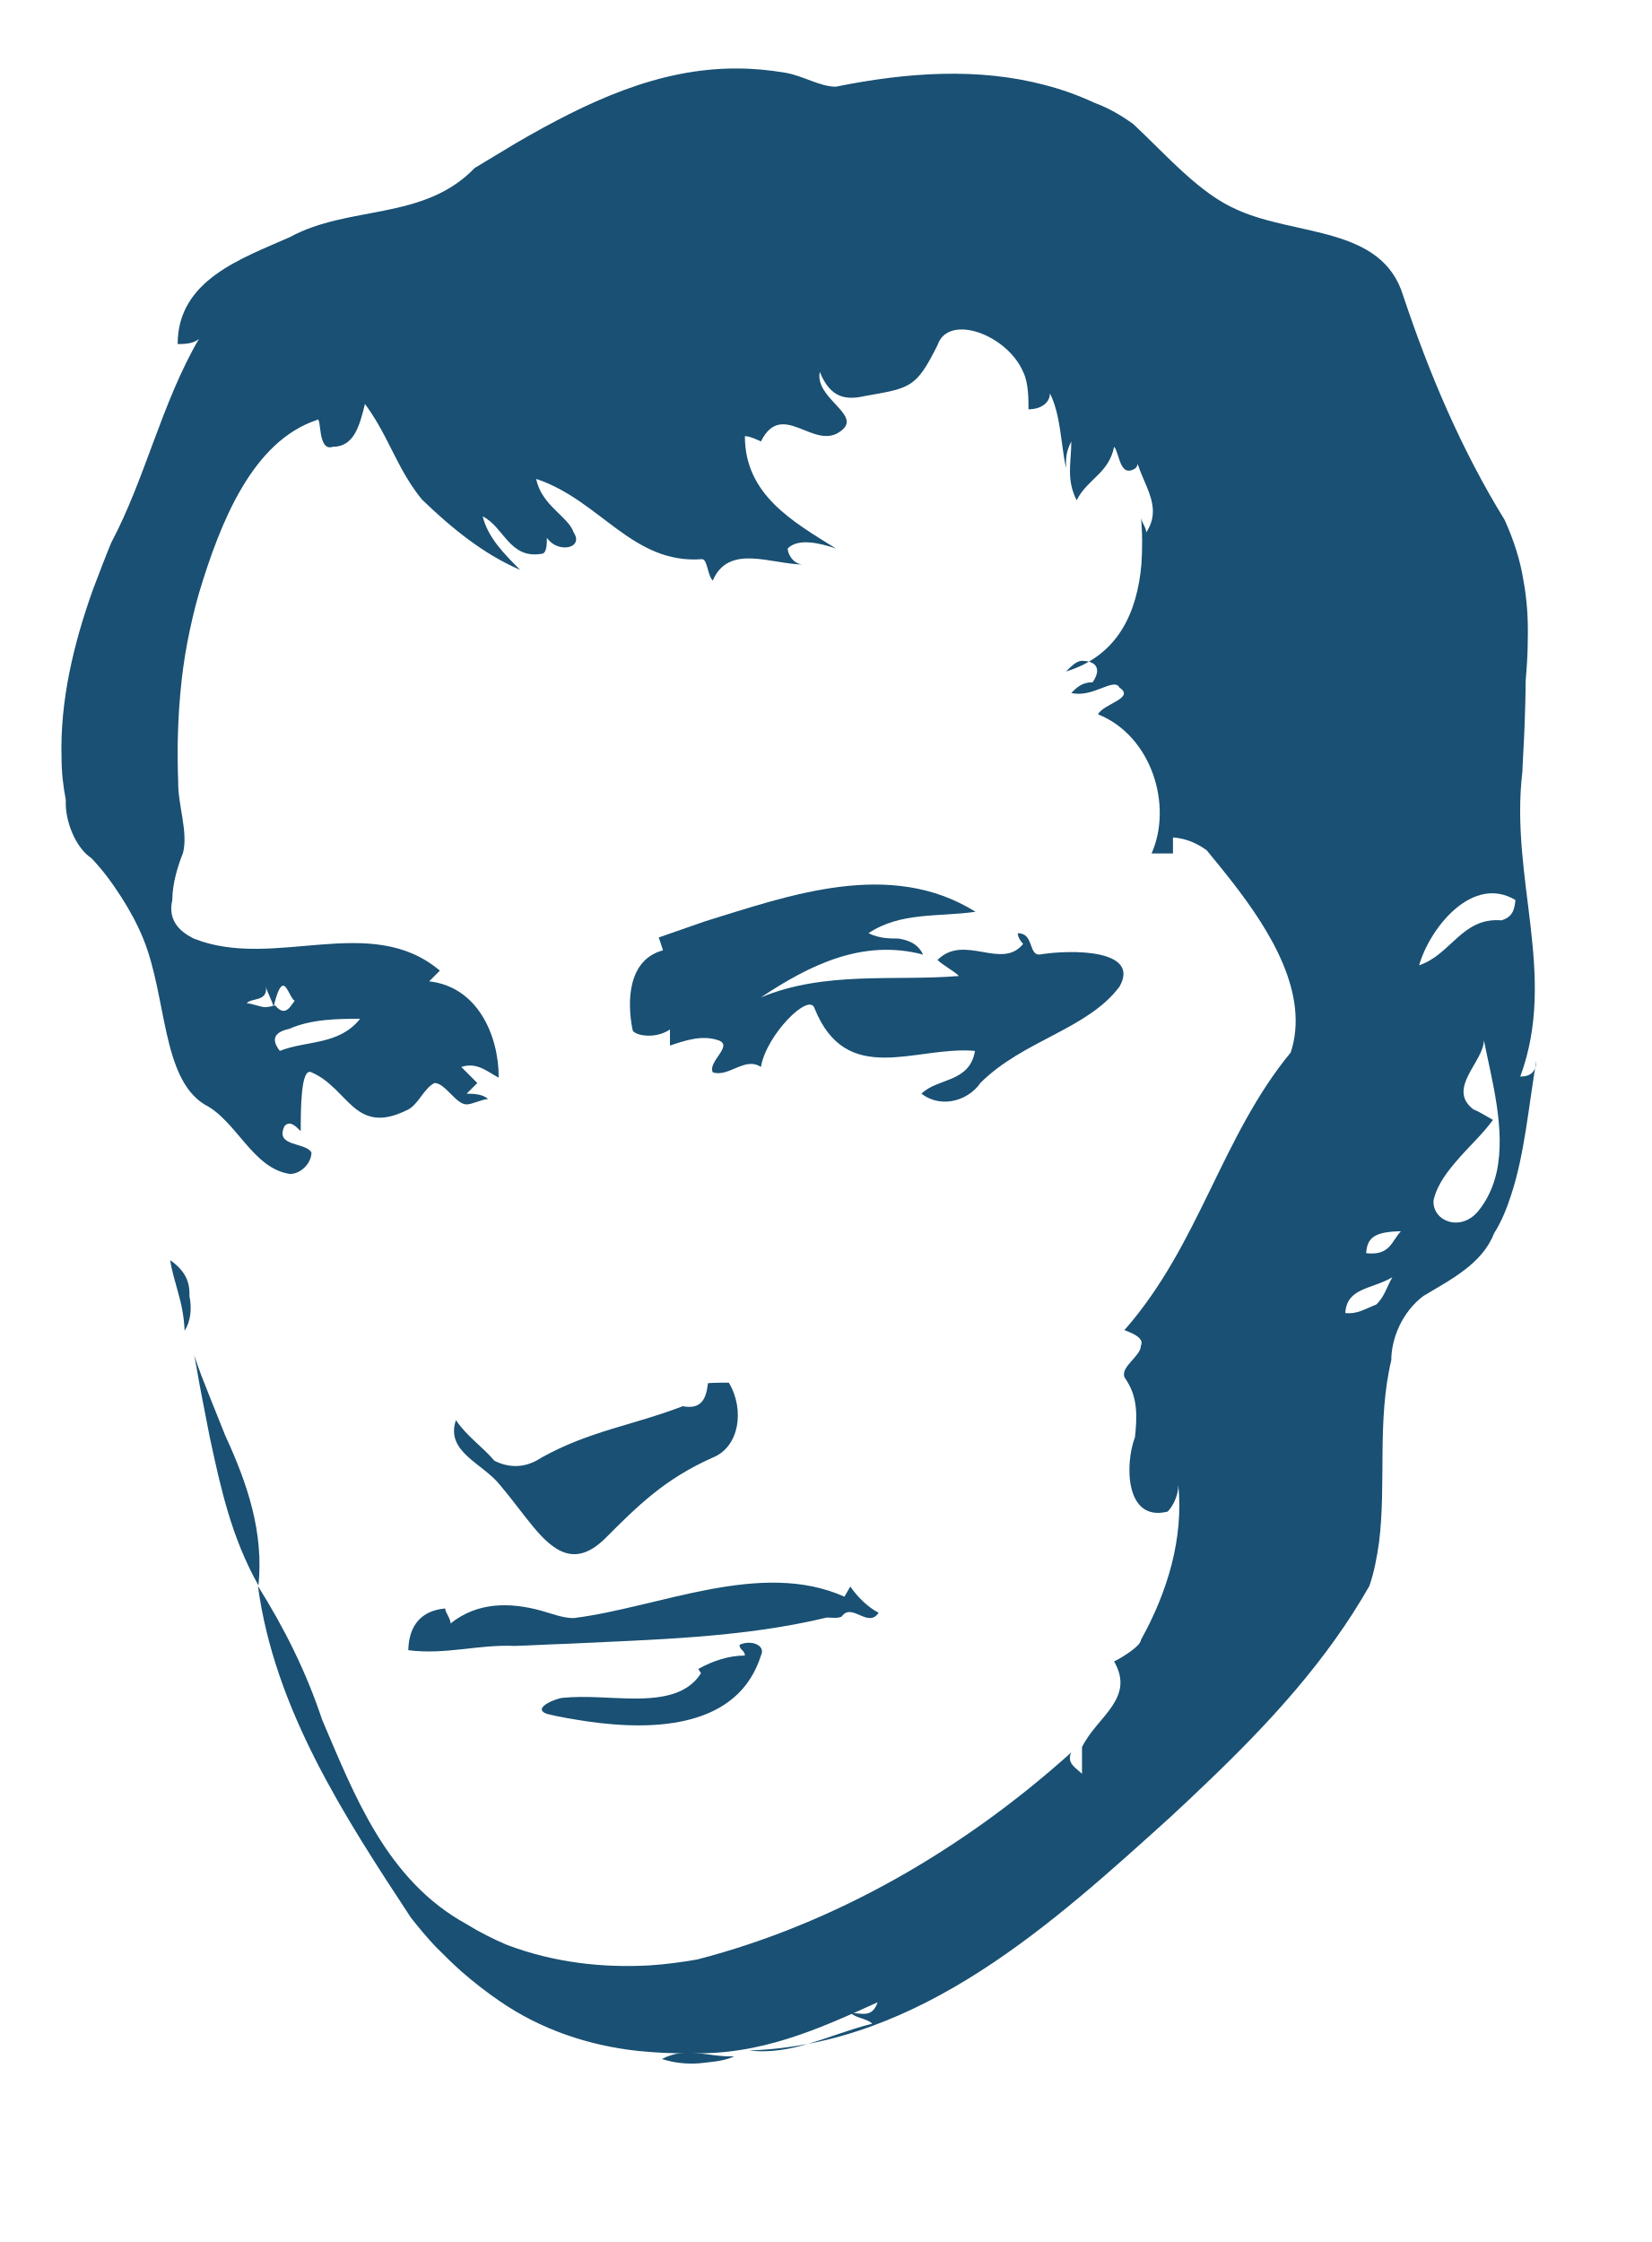
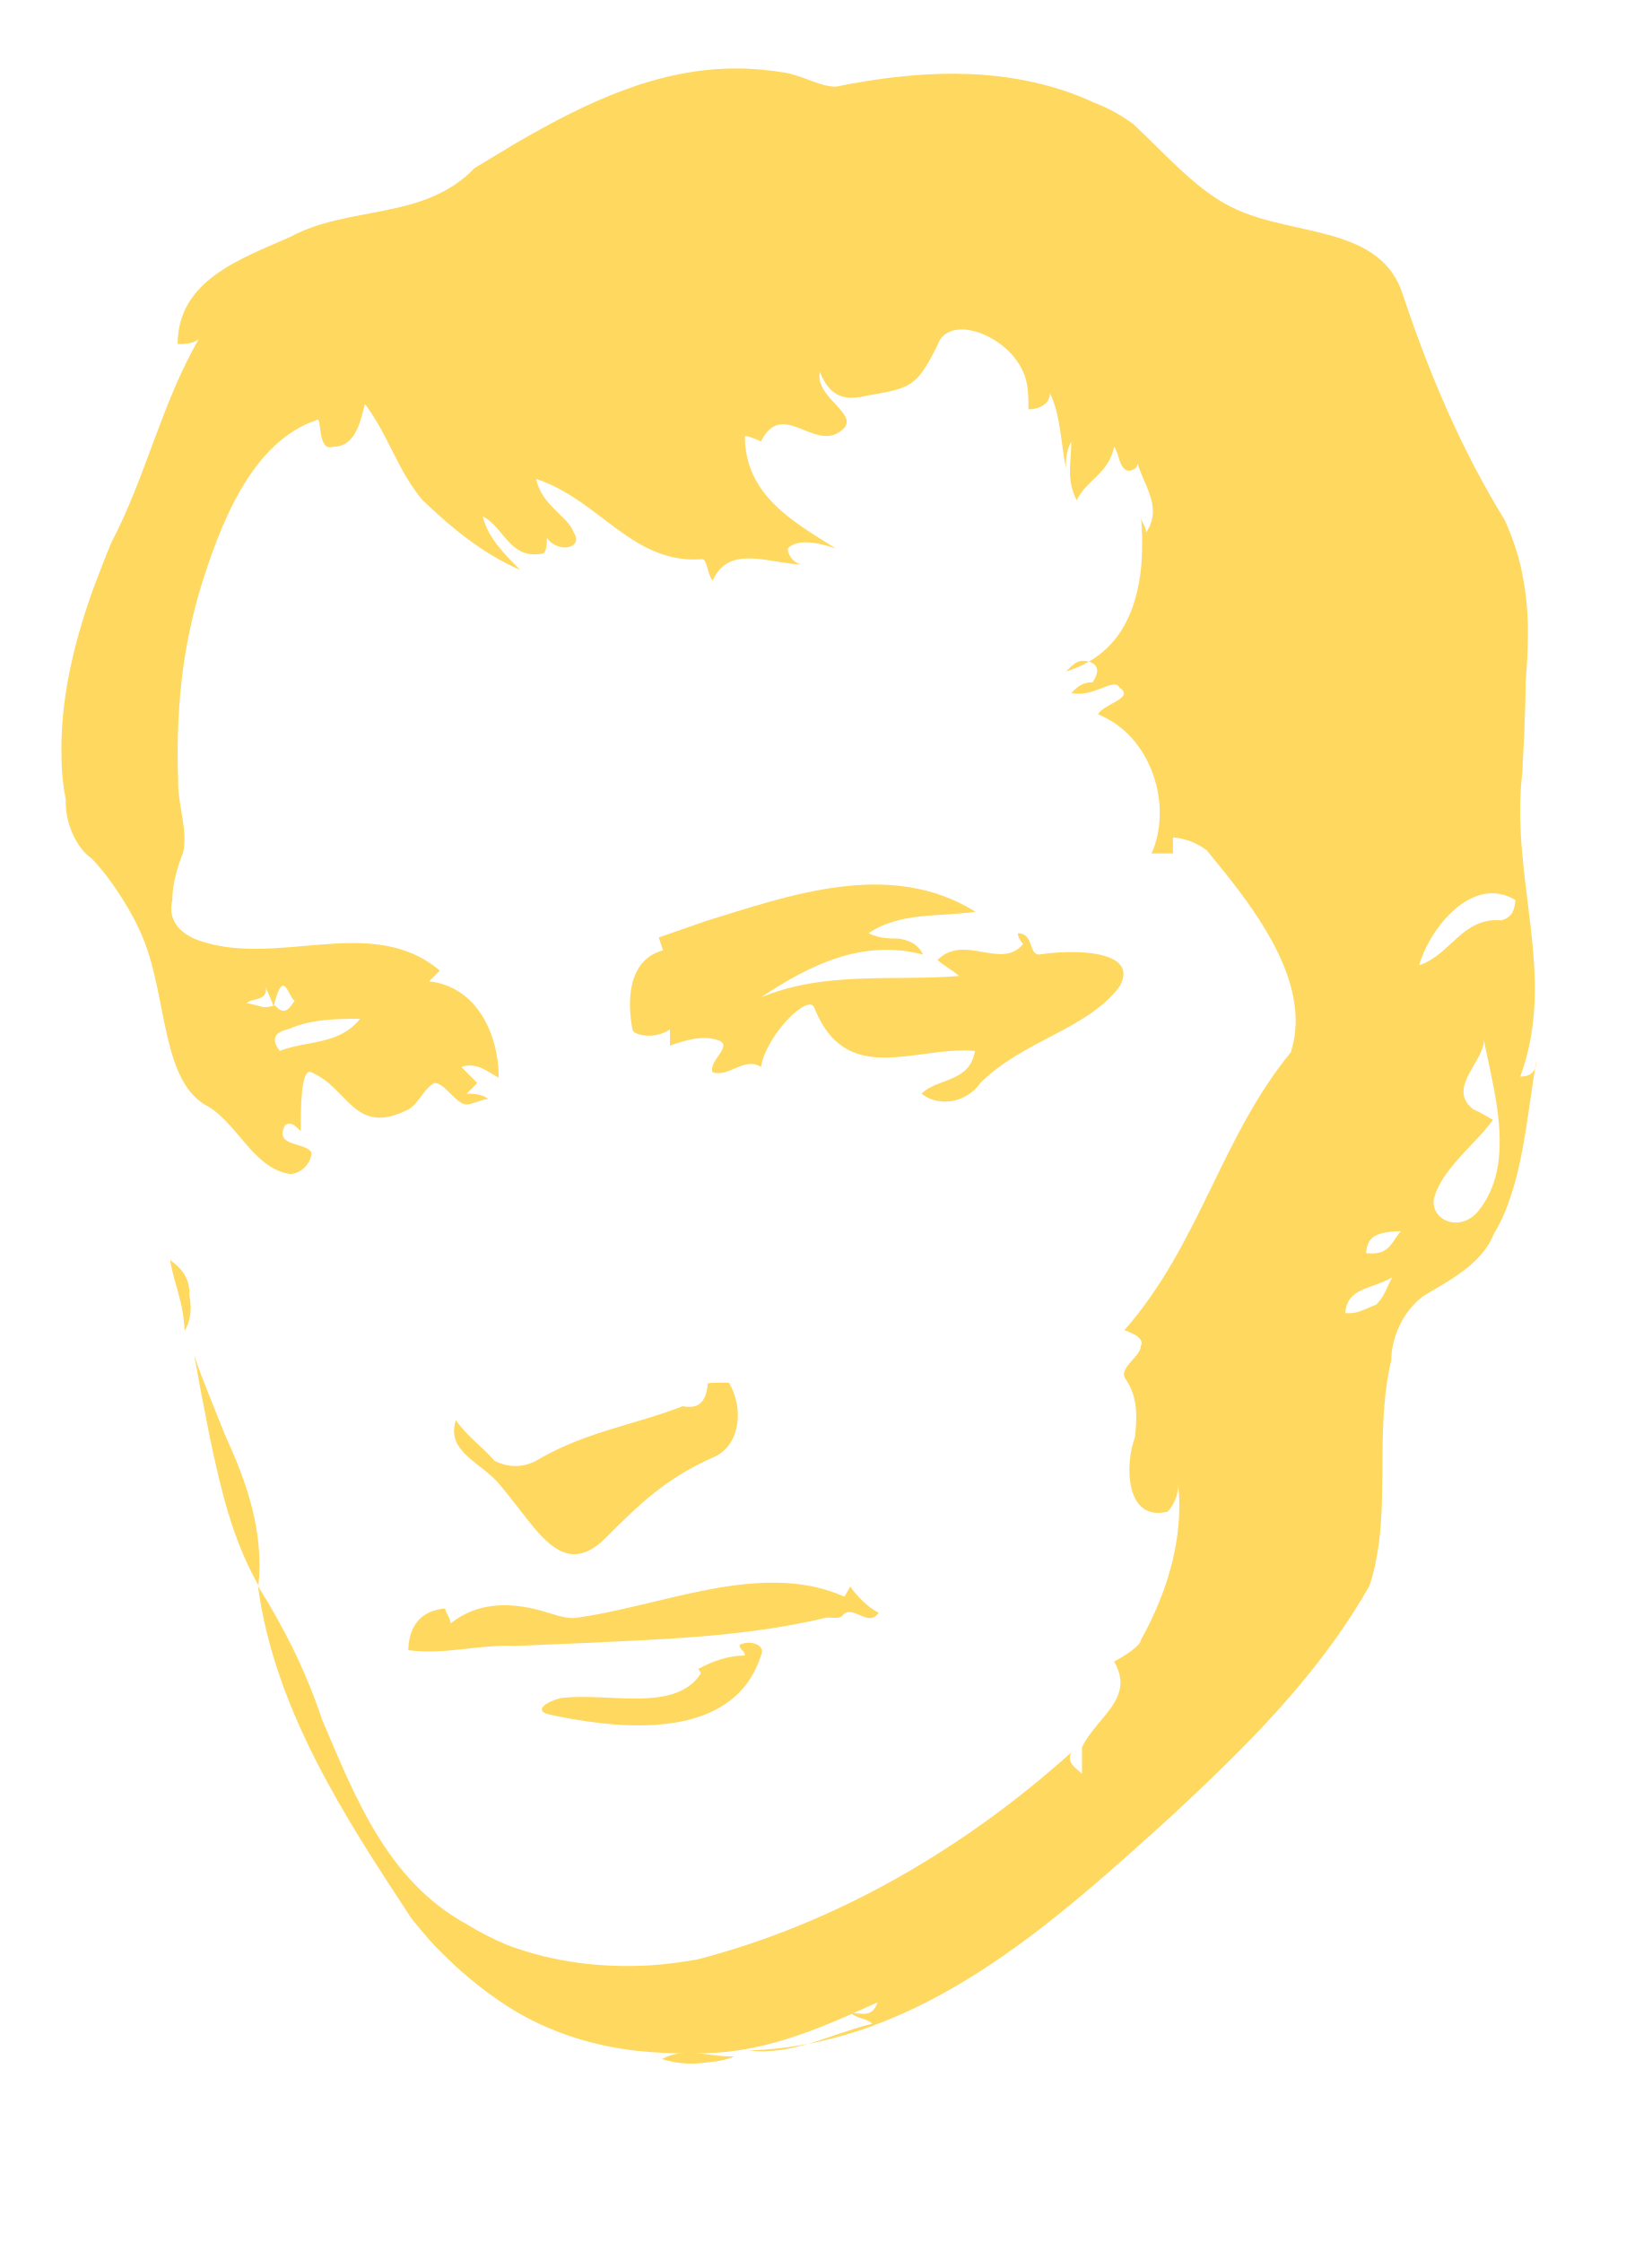
<svg xmlns="http://www.w3.org/2000/svg" version="1.1" id="napoleon4" x="0px" y="0px" width="308.7px" height="419px" viewBox="0 0 308.7 419" enable-background="new 0 0 308.7 419" xml:space="preserve">
  <g>
-     <path fill="#195073" d="M48.2,296.4c5,8,9,16,12,25c6,14,12,30,27,38.2c2.4,1.5,5,2.8,7.6,3.9c8.8,3.3,17.8,4.3,26.7,3.8   c3-0.2,5.9-0.6,8.8-1.1c25.9-6.7,49.9-20.7,69.9-38.7c-1,2,1,3,2,4c0-2,0-3,0-5c1.5-3,4-5.2,5.6-7.6s2.4-4.9,0.4-8.4c2-1,5-3,5-4   c5-9,8-19,7-29c0,2-1,4-2,5c-8,2-8-9-6.1-13.9c0.4-3.9,0.6-7.6-1.9-11.1c-1-2,3-4,3-6c1-2-4-3-3-3c14-16,18-36,31-51.8   c0.9-2.7,1.1-5.5,0.8-8.3c-1.2-11.2-10.7-22.4-16.5-29.5c-1.8-1.3-3.8-2.2-6.3-2.4c0,1,0,2,0,3c-1,0-3,0-4,0c4-9,0-22-10-26   c1-2,7-3,4-5c-1-2-5,2-9,1c1-1,2-2,4-2c2-3,0-4-2-4c-1,0-2,1-3,2c9.8-3,13.3-11.1,14.1-20c0.2-3,0.2-6-0.1-9c0,1,1,2,1,3   c4-6-3-11-2-17c0,2,1,4,0,5c-3,2-3-3-4-4c-1,5-5,6-7,10c-2-4-1-7-1-11c-1,2-1,3-1,5c-1-5-1-10-3-14c0,2-2,3-4,3c0-2,0-5-1-7   c-3-7-14-11-16-5c-4,8-5,8-13.5,9.5c-3.5,0.8-6.5,0.5-8.5-4.5c-1,5,8,8,4,11c-5,4-11-6-15,2c0,0-2-1-3-1c0,11,9,16,17,21   c-3-1-7-2-9,0c0,1,1,3,3,3c-6,0-14-4-17,3c-1-1-1-4-2-4c-13,1-19-11-31-15c1,5,6,7,7,10c2,3-3,4-5,1c0,1,0,3-1,3c-6,1-7-5-11-7   c1,4,4,7,7,10c-7-3-13-8-18.3-13.1c-1.5-1.8-2.7-3.7-3.8-5.7c-2.2-4-3.9-8.2-6.9-12.2c-1,4-2,8-6,8c-3,1-2-6-3-5   c-12,4-18,19-22,32.3c-0.9,3.1-1.6,6.2-2.2,9.3c-1.2,6.3-1.7,12.8-1.8,19.3c0,2.2,0,4.4,0.1,6.6c-0.1,4.4,1.9,9.4,0.9,13.4   c-1,2.5-2,5.8-2,8.8c-1,4.2,2,6.2,4,7.2c15,6,33-5,46,6c-1,1-1,1-2,2c9,1,13,10,13,18c-2-1-4-3-7-2c1,1,2,2,3,3c-1,1-1,1-2,2   c1,0,3,0,4,1c-1,0-3,1-4,1c-2,0-4-4-6-4c-2,1-3,4-5,5c-10,5-11-4-18-7c-2-1-2,7-2,11c-1-1-2-2-3-1c-2,4,4,3,5,5c0,2-2,4-4,4   c-7-1-10-10-16-13c-8-5-7-20-11.4-30.9c-1.1-2.7-2.5-5.3-4.1-7.8c-1.6-2.5-3.4-5-5.6-7.3c-3-2-5-7-4.8-10.9   c-0.5-2.6-0.8-5.2-0.8-7.9c-0.3-10.5,2.2-21.2,5.9-31.5c1.1-2.9,2.2-5.8,3.4-8.7c6.4-12.1,9.4-26.1,16.4-38.1c-1,1-3,1-4,1   c0-12,12-16,21-20c11-6,25-3,34.5-12.9c2.6-1.6,5.2-3.1,7.8-4.7c13.1-7.6,26.5-14,41.3-13.9c3,0,6,0.3,9,0.8   c3.4,0.6,6.4,2.6,9.4,2.6c13.3-2.7,26.7-3.6,39.1-0.3c3.1,0.8,6.2,1.9,9.2,3.3c2.7,1,5.1,2.4,7.3,4c6.4,6,12.4,13,19.4,16   c11,5,27,3,31,16c5,15,11,29,19,42c1.7,3.8,2.9,7.5,3.5,11.3c0.7,3.8,0.9,7.5,0.8,11.3c0,2.5-0.2,5.1-0.4,7.6   c0,2.8-0.1,5.6-0.2,8.4c-0.1,2.8-0.3,5.6-0.4,8.4c-2.4,20,6.6,38-0.4,57c2,0,3-1,3-3c-1.5,9-2.2,17.5-4.7,25.1   c-0.8,2.5-1.8,5-3.2,7.2c-2.2,5.7-8.2,8.7-13.2,11.7c-4,3-6,8-6,12c-2.7,11.3-0.9,23.1-2.3,34.1c-0.4,2.8-0.9,5.5-1.8,8.1   c-7.9,13.9-18.7,25.6-30.2,36.6c-2.3,2.2-4.6,4.4-7,6.6c-21.7,19.6-46.7,42.6-78.7,43.6c8,1,15-3,23-5c-1-1-3-1-4-2c2,0,4,1,5-2   c-11,5-22,10-35.3,9.5c-3.1,0.1-6.3-0.1-9.4-0.4c-9.3-1-18.2-4-25.9-9.3c-2.5-1.7-4.8-3.5-7.1-5.5c-1.7-1.5-3.3-3.1-4.9-4.7   c-1.6-1.7-3.1-3.5-4.6-5.4C64.3,339.4,51.3,319.4,48.2,296.4L48.2,296.4z M51.4,187.9c2.7,3.1,3.3-1.9,5.1-2   c-2.4,5.1-2.9-7.8-5.4,2.3c-0.1-1-1.3-2.9-1.4-3.9c0.4,3-2.7,2.1-3.6,3.2c1,0,3,0.9,3.7,0.7C50.4,188.2,50.9,188,51.4,187.9z    M279,209.3c-1.9,2.6-4.3,4.8-6.4,7.2c-2.1,2.4-4,4.8-4.7,7.8c-0.3,3.9,5,6,8.3,2.1c1.8-2.2,2.9-4.7,3.5-7.4   c1.7-7.9-0.9-17.1-2.4-24.6c0,4-7,9-2,12.9C276.5,207.8,277.6,208.5,279,209.3z M283.2,168.2c-8-4.8-16,5.2-18,12.2   c6-2,8-9,15.4-8.4C282.5,171.4,283,170.3,283.2,168.2z M52.3,196.4c5-2,11-1,15-6c-4,0-9,0-13.3,1.9   C51.1,192.9,50.7,194.4,52.3,196.4z M260.2,238.7c-3.9,2.3-8.5,1.9-8.8,6.7c2.3,0.2,3.5-0.7,5.8-1.6   C258.7,242.4,259.2,240.4,260.2,238.7z M261.8,230.1c-4.8,0.1-6.3,1.1-6.5,4.1C259.8,234.7,260,232,261.8,230.1z" />
-     <path fill="#195073" d="M172.5,178.4c-11.3-3-21.3,2-30.3,8c12-5,25-3,37-4c-1-1-3-2-4-3c5-5,12,2,16-3c0,0-1-1-1-2c3,0,2,4,4,4   c6-1,19-1,15,6c-6,8-18,10-26,18c-2,3-7,5-11,2c3-3,9-2,10-8c-11-1-24,7-30-8c-1-3-9,5-10,11c-3-2-6,2-9,1c-1-2,4-5,1-6s-6,0-9,1   c0-1,0-2,0-3c-3,2-7,1-7,0c-1-5-1-13,5.7-14.8c-0.2-0.7-0.5-1.5-0.8-2.4c2.9-1,5.7-2,8.6-3c15.6-4.8,34.6-11.8,50.6-1.8   c-7,1-14,0-20,4c2,1,4,1,5.6,1C169.7,175.7,171.5,176.3,172.5,178.4z" />
-     <path fill="#195073" d="M132.3,258.5c0.9-0.1,2.9-0.1,3.9-0.1c3,5,2,12-3,14c-9,4-14,9-20,15c-5.5,5.5-9.5,2.8-13.5-2   c-2-2.4-4-5.2-6.2-7.8c-3.3-4.2-10.3-6.2-8.3-12.2c2,3,5,5,7.2,7.6c2.8,1.4,5.8,1.4,8.8-0.6c9-5,17-6,26.4-9.6   C131.2,263.5,132,261.2,132.3,258.5z" />
-     <path fill="#195073" d="M83.2,300.6c0,0.8,1,1.8,1,2.8c5-4,11-4,16.9-2.4c2.1,0.6,4.1,1.4,6.1,1.4c16-2,35-11,50.6-4   c0.4-0.7,0.7-1.2,1.1-1.9c1.3,1.9,3.3,3.9,5.3,4.9c-2,3-5-2-6.9,0.7c-0.7,0.4-1.8,0.2-2.8,0.2c-15.8,3.8-32.3,4.1-48.5,4.9   c-3.3,0.1-6.5,0.3-9.8,0.4c-6.9-0.3-12.9,1.7-19.9,0.8C76.4,303.8,78.7,301,83.2,300.6z" />
-     <path fill="#195073" d="M130.5,311.9c2.7-1.5,5.7-2.5,8.7-2.5c0-1-1-1-1-2c2-1,5,0,4,2c-4.2,13.3-19.4,14.2-32.5,12.3   c-2.6-0.4-5.1-0.8-7.5-1.4c-3-1.1,2-3,3-3c2-0.2,4.3-0.2,6.7-0.1c7.3,0.3,15.5,1.2,19.1-4.5C130.9,312.6,130.7,312.2,130.5,311.9z" />
-     <path fill="#195073" d="M48.3,296.3c-5-8.9-7-17.9-9.1-27.7c-0.5-2.5-1-5.1-1.5-7.7c-0.5-2.5-0.9-5.1-1.4-7.6   c0.8,2.5,1.8,5,2.8,7.5c1,2.5,2,5,3,7.5C46.3,277.4,49.3,286.4,48.3,296.3C48.2,296.4,48.3,296.3,48.3,296.3z" />
-     <path fill="#195073" d="M34.5,248.7c-0.1-2.6-0.6-5-1.2-7.1c-0.6-2.2-1.2-4.1-1.5-6.1c2.8,2,3.7,4,3.6,6.7   C35.9,244.6,35.6,247,34.5,248.7z" />
-     <path fill="#195073" d="M123.7,384.8c2.3-1.2,4.4-1.3,6.6-1.1c2.2,0.2,4.4,0.7,6.9,0.6c-2,1-5,1.1-6.5,1.3   C128.4,385.8,125.8,385.5,123.7,384.8z" />
+     <path fill="#ffd85f" d="M48.2,296.4c5,8,9,16,12,25c6,14,12,30,27,38.2c2.4,1.5,5,2.8,7.6,3.9c8.8,3.3,17.8,4.3,26.7,3.8   c3-0.2,5.9-0.6,8.8-1.1c25.9-6.7,49.9-20.7,69.9-38.7c-1,2,1,3,2,4c0-2,0-3,0-5c1.5-3,4-5.2,5.6-7.6s2.4-4.9,0.4-8.4c2-1,5-3,5-4   c5-9,8-19,7-29c0,2-1,4-2,5c-8,2-8-9-6.1-13.9c0.4-3.9,0.6-7.6-1.9-11.1c-1-2,3-4,3-6c1-2-4-3-3-3c14-16,18-36,31-51.8   c0.9-2.7,1.1-5.5,0.8-8.3c-1.2-11.2-10.7-22.4-16.5-29.5c-1.8-1.3-3.8-2.2-6.3-2.4c0,1,0,2,0,3c-1,0-3,0-4,0c4-9,0-22-10-26   c1-2,7-3,4-5c-1-2-5,2-9,1c1-1,2-2,4-2c2-3,0-4-2-4c-1,0-2,1-3,2c9.8-3,13.3-11.1,14.1-20c0.2-3,0.2-6-0.1-9c0,1,1,2,1,3   c4-6-3-11-2-17c0,2,1,4,0,5c-3,2-3-3-4-4c-1,5-5,6-7,10c-2-4-1-7-1-11c-1,2-1,3-1,5c-1-5-1-10-3-14c0,2-2,3-4,3c0-2,0-5-1-7   c-3-7-14-11-16-5c-4,8-5,8-13.5,9.5c-3.5,0.8-6.5,0.5-8.5-4.5c-1,5,8,8,4,11c-5,4-11-6-15,2c0,0-2-1-3-1c0,11,9,16,17,21   c-3-1-7-2-9,0c0,1,1,3,3,3c-6,0-14-4-17,3c-1-1-1-4-2-4c-13,1-19-11-31-15c1,5,6,7,7,10c2,3-3,4-5,1c0,1,0,3-1,3c-6,1-7-5-11-7   c1,4,4,7,7,10c-7-3-13-8-18.3-13.1c-1.5-1.8-2.7-3.7-3.8-5.7c-2.2-4-3.9-8.2-6.9-12.2c-1,4-2,8-6,8c-3,1-2-6-3-5   c-12,4-18,19-22,32.3c-0.9,3.1-1.6,6.2-2.2,9.3c-1.2,6.3-1.7,12.8-1.8,19.3c0,2.2,0,4.4,0.1,6.6c-0.1,4.4,1.9,9.4,0.9,13.4   c-1,2.5-2,5.8-2,8.8c-1,4.2,2,6.2,4,7.2c15,6,33-5,46,6c-1,1-1,1-2,2c9,1,13,10,13,18c-2-1-4-3-7-2c1,1,2,2,3,3c-1,1-1,1-2,2   c1,0,3,0,4,1c-1,0-3,1-4,1c-2,0-4-4-6-4c-2,1-3,4-5,5c-10,5-11-4-18-7c-2-1-2,7-2,11c-1-1-2-2-3-1c-2,4,4,3,5,5c0,2-2,4-4,4   c-7-1-10-10-16-13c-8-5-7-20-11.4-30.9c-1.1-2.7-2.5-5.3-4.1-7.8c-1.6-2.5-3.4-5-5.6-7.3c-3-2-5-7-4.8-10.9   c-0.5-2.6-0.8-5.2-0.8-7.9c-0.3-10.5,2.2-21.2,5.9-31.5c1.1-2.9,2.2-5.8,3.4-8.7c6.4-12.1,9.4-26.1,16.4-38.1c-1,1-3,1-4,1   c0-12,12-16,21-20c11-6,25-3,34.5-12.9c2.6-1.6,5.2-3.1,7.8-4.7c13.1-7.6,26.5-14,41.3-13.9c3,0,6,0.3,9,0.8   c3.4,0.6,6.4,2.6,9.4,2.6c13.3-2.7,26.7-3.6,39.1-0.3c3.1,0.8,6.2,1.9,9.2,3.3c2.7,1,5.1,2.4,7.3,4c6.4,6,12.4,13,19.4,16   c11,5,27,3,31,16c5,15,11,29,19,42c1.7,3.8,2.9,7.5,3.5,11.3c0.7,3.8,0.9,7.5,0.8,11.3c0,2.5-0.2,5.1-0.4,7.6   c0,2.8-0.1,5.6-0.2,8.4c-0.1,2.8-0.3,5.6-0.4,8.4c-2.4,20,6.6,38-0.4,57c2,0,3-1,3-3c-1.5,9-2.2,17.5-4.7,25.1   c-0.8,2.5-1.8,5-3.2,7.2c-2.2,5.7-8.2,8.7-13.2,11.7c-4,3-6,8-6,12c-2.7,11.3-0.9,23.1-2.3,34.1c-0.4,2.8-0.9,5.5-1.8,8.1   c-7.9,13.9-18.7,25.6-30.2,36.6c-2.3,2.2-4.6,4.4-7,6.6c-21.7,19.6-46.7,42.6-78.7,43.6c8,1,15-3,23-5c-1-1-3-1-4-2c2,0,4,1,5-2   c-11,5-22,10-35.3,9.5c-3.1,0.1-6.3-0.1-9.4-0.4c-9.3-1-18.2-4-25.9-9.3c-2.5-1.7-4.8-3.5-7.1-5.5c-1.7-1.5-3.3-3.1-4.9-4.7   c-1.6-1.7-3.1-3.5-4.6-5.4C64.3,339.4,51.3,319.4,48.2,296.4L48.2,296.4z M51.4,187.9c2.7,3.1,3.3-1.9,5.1-2   c-2.4,5.1-2.9-7.8-5.4,2.3c-0.1-1-1.3-2.9-1.4-3.9c0.4,3-2.7,2.1-3.6,3.2c1,0,3,0.9,3.7,0.7C50.4,188.2,50.9,188,51.4,187.9z    M279,209.3c-1.9,2.6-4.3,4.8-6.4,7.2c-2.1,2.4-4,4.8-4.7,7.8c-0.3,3.9,5,6,8.3,2.1c1.8-2.2,2.9-4.7,3.5-7.4   c1.7-7.9-0.9-17.1-2.4-24.6c0,4-7,9-2,12.9C276.5,207.8,277.6,208.5,279,209.3z M283.2,168.2c-8-4.8-16,5.2-18,12.2   c6-2,8-9,15.4-8.4C282.5,171.4,283,170.3,283.2,168.2z M52.3,196.4c5-2,11-1,15-6c-4,0-9,0-13.3,1.9   C51.1,192.9,50.7,194.4,52.3,196.4z M260.2,238.7c-3.9,2.3-8.5,1.9-8.8,6.7c2.3,0.2,3.5-0.7,5.8-1.6   C258.7,242.4,259.2,240.4,260.2,238.7z M261.8,230.1c-4.8,0.1-6.3,1.1-6.5,4.1C259.8,234.7,260,232,261.8,230.1z" />
+     <path fill="#ffd85f" d="M172.5,178.4c-11.3-3-21.3,2-30.3,8c12-5,25-3,37-4c-1-1-3-2-4-3c5-5,12,2,16-3c0,0-1-1-1-2c3,0,2,4,4,4   c6-1,19-1,15,6c-6,8-18,10-26,18c-2,3-7,5-11,2c3-3,9-2,10-8c-11-1-24,7-30-8c-1-3-9,5-10,11c-3-2-6,2-9,1c-1-2,4-5,1-6s-6,0-9,1   c0-1,0-2,0-3c-3,2-7,1-7,0c-1-5-1-13,5.7-14.8c-0.2-0.7-0.5-1.5-0.8-2.4c2.9-1,5.7-2,8.6-3c15.6-4.8,34.6-11.8,50.6-1.8   c-7,1-14,0-20,4c2,1,4,1,5.6,1C169.7,175.7,171.5,176.3,172.5,178.4z" />
+     <path fill="#ffd85f" d="M132.3,258.5c0.9-0.1,2.9-0.1,3.9-0.1c3,5,2,12-3,14c-9,4-14,9-20,15c-5.5,5.5-9.5,2.8-13.5-2   c-2-2.4-4-5.2-6.2-7.8c-3.3-4.2-10.3-6.2-8.3-12.2c2,3,5,5,7.2,7.6c2.8,1.4,5.8,1.4,8.8-0.6c9-5,17-6,26.4-9.6   C131.2,263.5,132,261.2,132.3,258.5z" />
+     <path fill="#ffd85f" d="M83.2,300.6c0,0.8,1,1.8,1,2.8c5-4,11-4,16.9-2.4c2.1,0.6,4.1,1.4,6.1,1.4c16-2,35-11,50.6-4   c0.4-0.7,0.7-1.2,1.1-1.9c1.3,1.9,3.3,3.9,5.3,4.9c-2,3-5-2-6.9,0.7c-0.7,0.4-1.8,0.2-2.8,0.2c-15.8,3.8-32.3,4.1-48.5,4.9   c-3.3,0.1-6.5,0.3-9.8,0.4c-6.9-0.3-12.9,1.7-19.9,0.8C76.4,303.8,78.7,301,83.2,300.6z" />
+     <path fill="#ffd85f" d="M130.5,311.9c2.7-1.5,5.7-2.5,8.7-2.5c0-1-1-1-1-2c2-1,5,0,4,2c-4.2,13.3-19.4,14.2-32.5,12.3   c-2.6-0.4-5.1-0.8-7.5-1.4c-3-1.1,2-3,3-3c2-0.2,4.3-0.2,6.7-0.1c7.3,0.3,15.5,1.2,19.1-4.5C130.9,312.6,130.7,312.2,130.5,311.9z" />
+     <path fill="#ffd85f" d="M48.3,296.3c-5-8.9-7-17.9-9.1-27.7c-0.5-2.5-1-5.1-1.5-7.7c-0.5-2.5-0.9-5.1-1.4-7.6   c0.8,2.5,1.8,5,2.8,7.5c1,2.5,2,5,3,7.5C46.3,277.4,49.3,286.4,48.3,296.3C48.2,296.4,48.3,296.3,48.3,296.3z" />
+     <path fill="#ffd85f" d="M34.5,248.7c-0.1-2.6-0.6-5-1.2-7.1c-0.6-2.2-1.2-4.1-1.5-6.1c2.8,2,3.7,4,3.6,6.7   C35.9,244.6,35.6,247,34.5,248.7z" />
+     <path fill="#ffd85f" d="M123.7,384.8c2.3-1.2,4.4-1.3,6.6-1.1c2.2,0.2,4.4,0.7,6.9,0.6c-2,1-5,1.1-6.5,1.3   C128.4,385.8,125.8,385.5,123.7,384.8z" />
  </g>
</svg>
